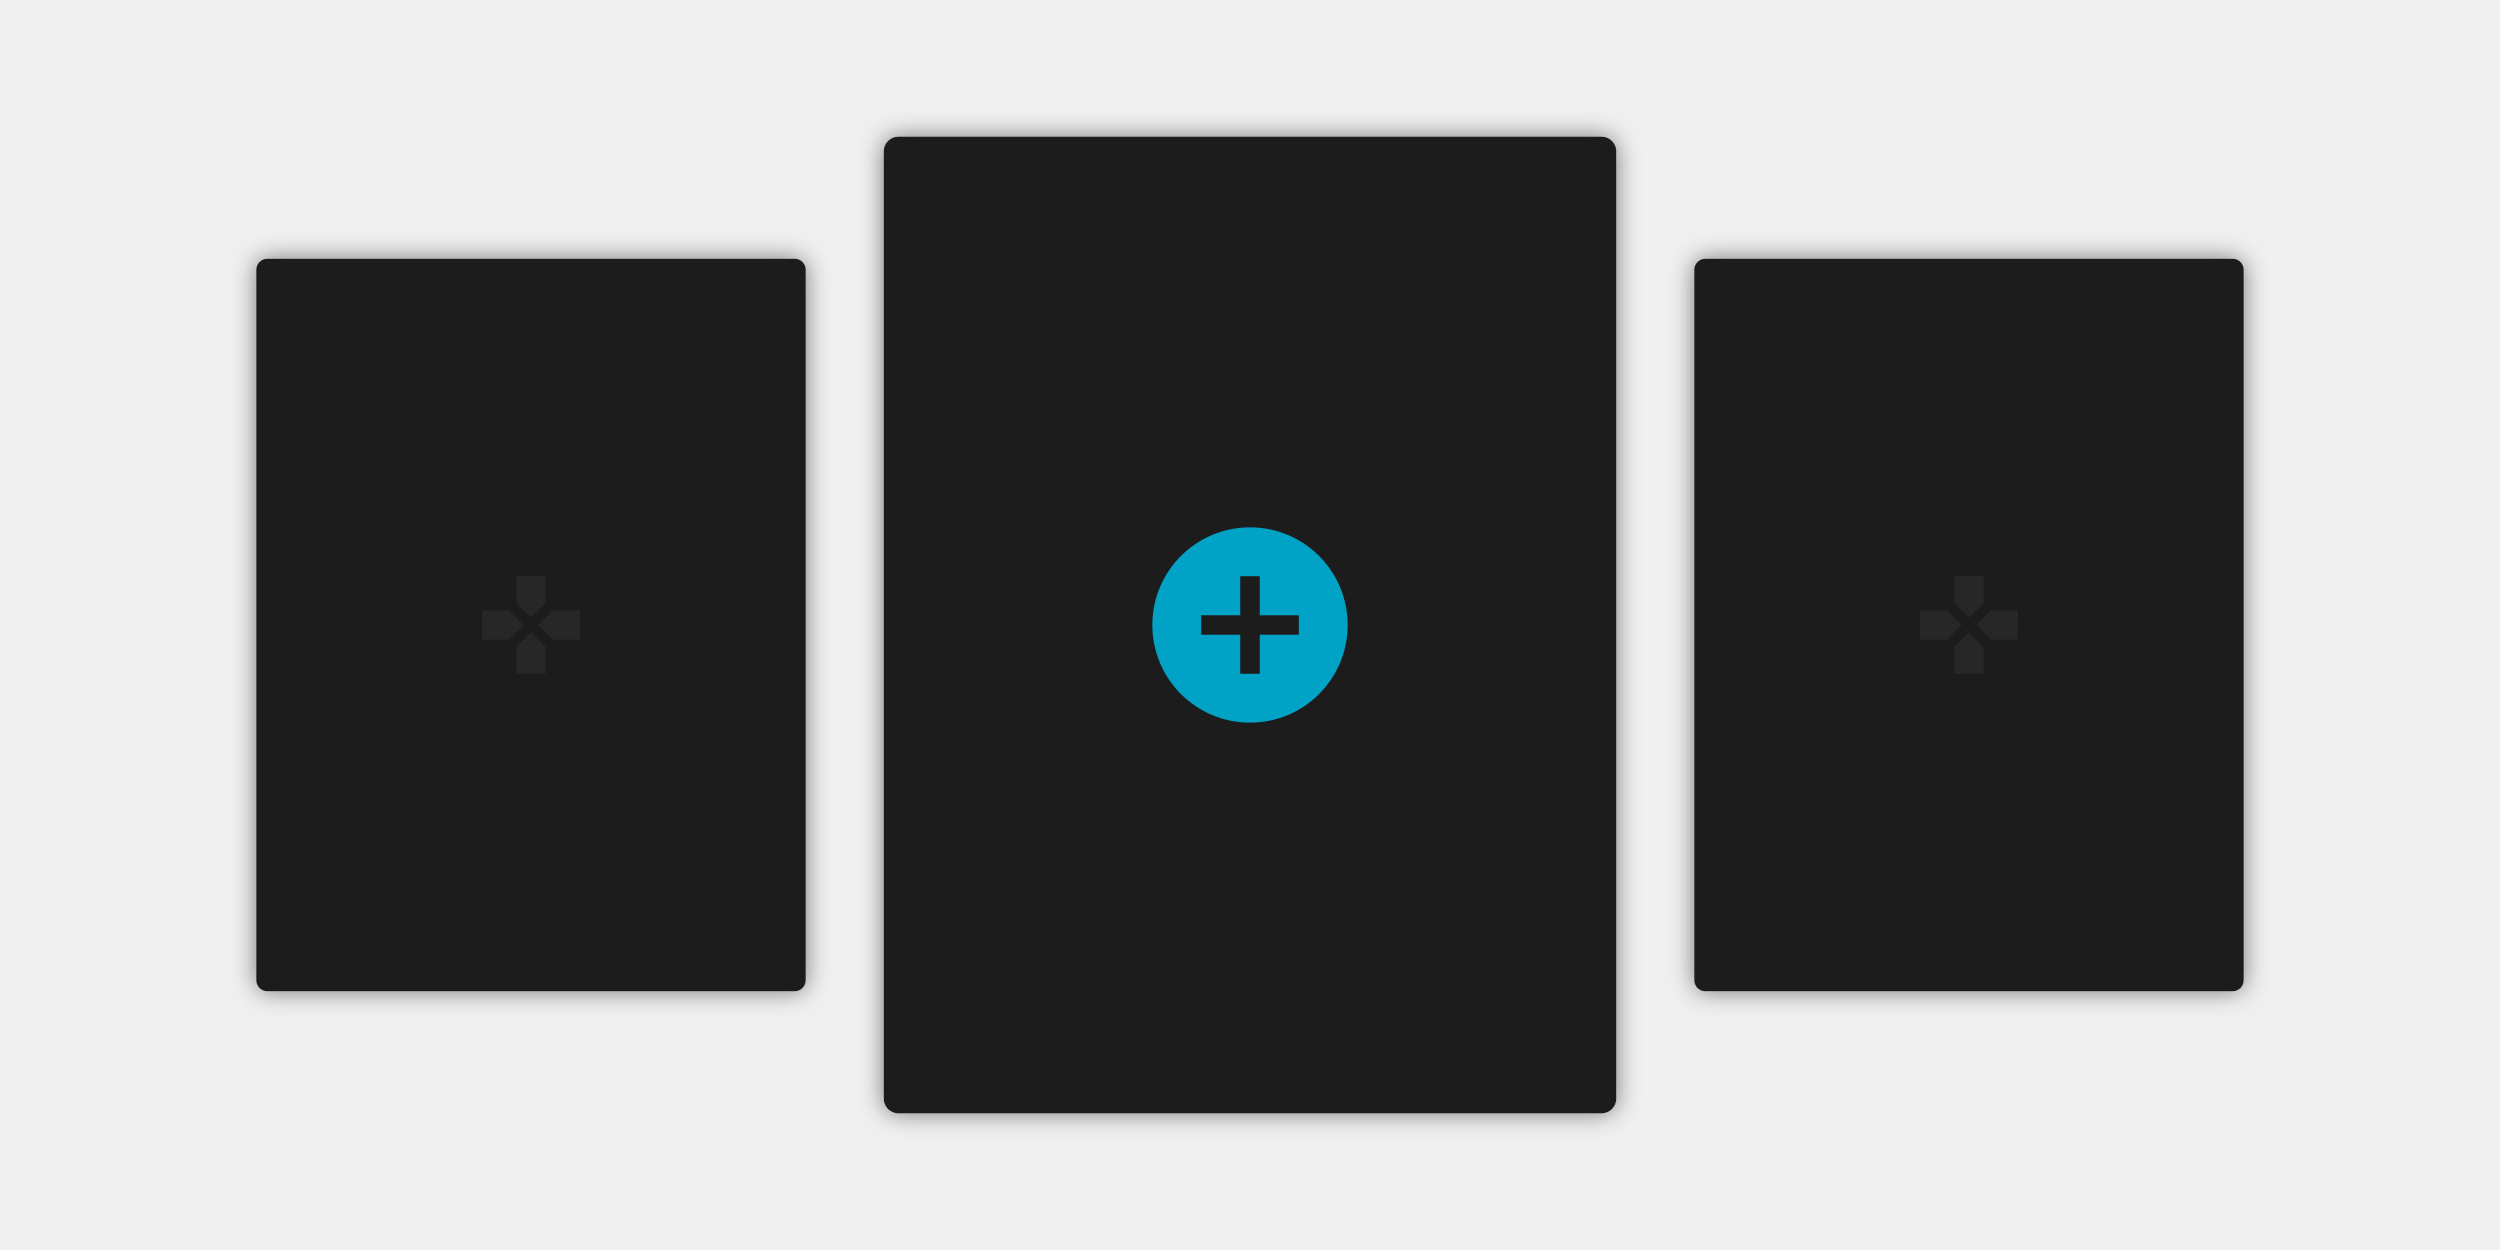
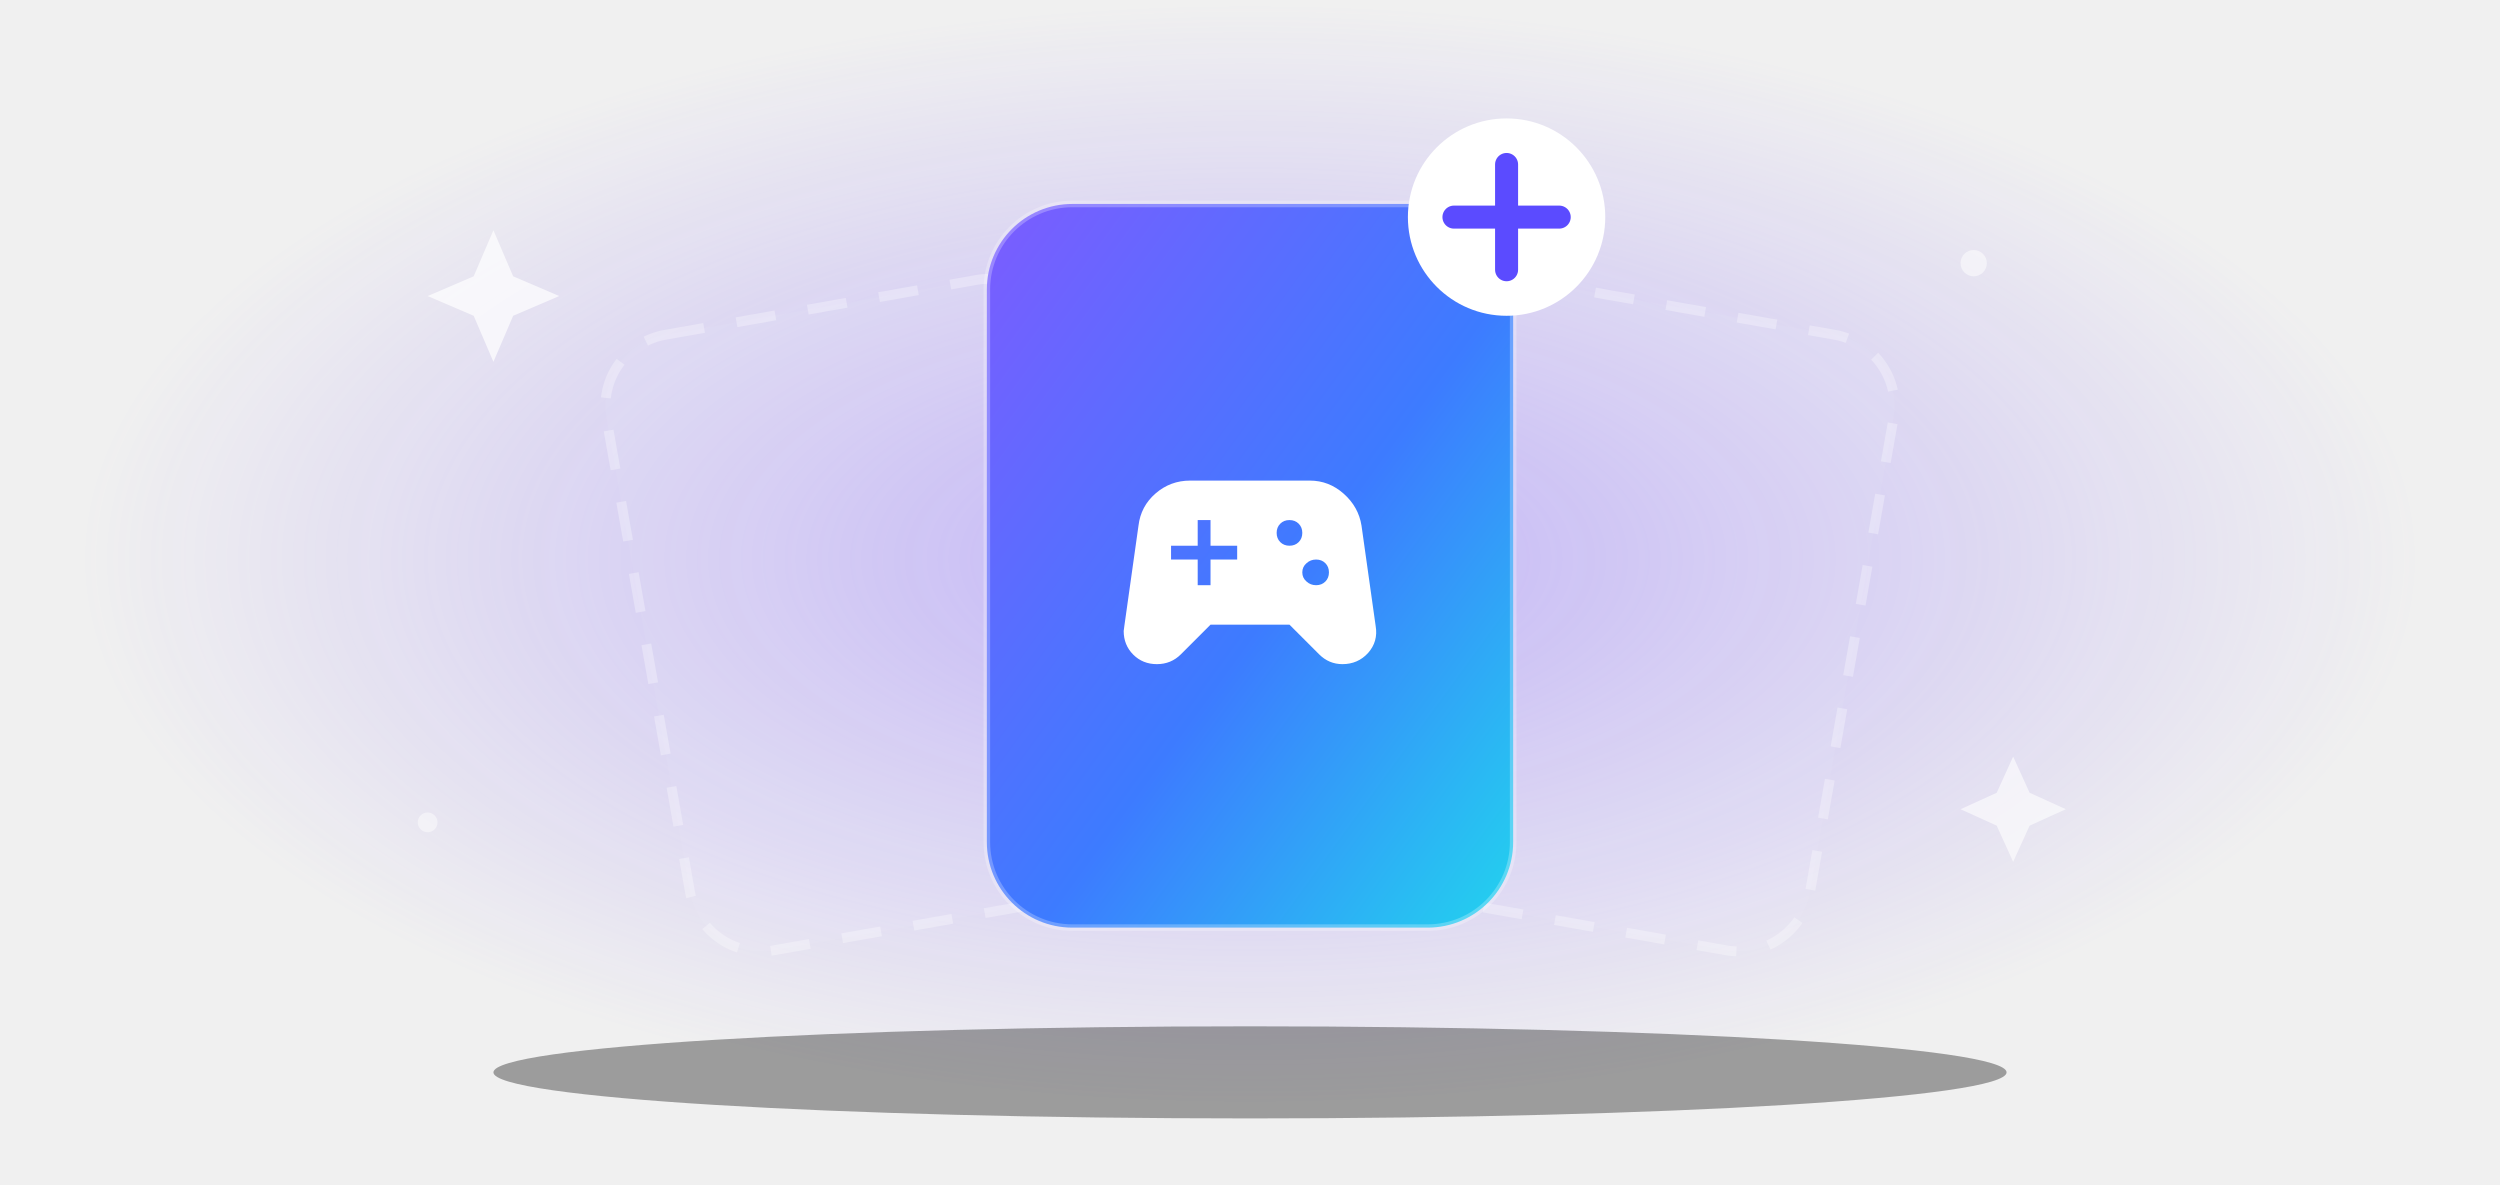
- <svg xmlns="http://www.w3.org/2000/svg" style="isolation:isolate" viewBox="0 0 512 256" width="512" height="256">
+ <svg xmlns="http://www.w3.org/2000/svg" viewBox="0 0 760 360" width="760" height="360">
  <defs>
-     <clipPath id="_clipPath_yIRtlut3od2o3W0V0tyVSEn4O7rQwUEb">
-       <rect width="512" height="256" />
-     </clipPath>
+     <radialGradient id="g">
+       <stop offset="0" stop-color="#7C5CFF" stop-opacity=".42" />
+       <stop offset="1" stop-color="#7C5CFF" stop-opacity="0" />
+     </radialGradient>
+     <linearGradient id="c" x1="0" y1="0" x2="1" y2="1">
+       <stop offset="0" stop-color="#7C5CFF" />
+       <stop offset=".55" stop-color="#3D7BFF" />
+       <stop offset="1" stop-color="#22D3EE" />
+     </linearGradient>
  </defs>
-   <g clip-path="url(#_clipPath_yIRtlut3od2o3W0V0tyVSEn4O7rQwUEb)">
-     <g id="Group">
-       <defs>
-         <filter id="WcPFsRr92txvAquqtQLJDA42eOuH20Tm" x="-200%" y="-200%" width="400%" height="400%">
-           <feOffset in="SourceAlpha" result="offOut" dx="0" dy="0" />
-           <feGaussianBlur in="offOut" result="blurOut" stdDeviation="2.5" />
-           <feComponentTransfer in="blurOut" result="opacOut">
-             <feFuncA type="table" tableValues="0 0.5" />
-           </feComponentTransfer>
-           <feBlend in="SourceGraphic" in2="opacOut" mode="normal" />
-         </filter>
-       </defs>
-       <g filter="url(#WcPFsRr92txvAquqtQLJDA42eOuH20Tm)">
-         <path d="M 184 28 L 328 28 C 329.656 28 331 29.344 331 31 L 331 225 C 331 226.656 329.656 228 328 228 L 184 228 C 182.344 228 181 226.656 181 225 L 181 31 C 181 29.344 182.344 28 184 28 Z" style="stroke:none;fill:#1D1D1D;stroke-miterlimit:10;" />
-       </g>
-       <g id="ic_add_circle_48px">
-         <path d=" M 232 104 L 280 104 L 280 152 L 232 152 L 232 104 Z " fill="none" />
-         <path d=" M 256 108 C 244.95 108 236 116.95 236 128 C 236 139.05 244.95 148 256 148 C 267.05 148 276 139.05 276 128 C 276 116.95 267.05 108 256 108 Z  M 266 130 L 258 130 L 258 138 L 254 138 L 254 130 L 246 130 L 246 126 L 254 126 L 254 118 L 258 118 L 258 126 L 266 126 L 266 130 Z " fill="rgb(0,163,198)" />
-       </g>
-     </g>
-     <g id="Group">
-       <defs>
-         <filter id="6XR36XqPb13ScFas2P9OjS9OpNZIfllA" x="-200%" y="-200%" width="400%" height="400%">
-           <feOffset in="SourceAlpha" result="offOut" dx="0" dy="0" />
-           <feGaussianBlur in="offOut" result="blurOut" stdDeviation="2.5" />
-           <feComponentTransfer in="blurOut" result="opacOut">
-             <feFuncA type="table" tableValues="0 0.5" />
-           </feComponentTransfer>
-           <feBlend in="SourceGraphic" in2="opacOut" mode="normal" />
-         </filter>
-       </defs>
-       <g filter="url(#6XR36XqPb13ScFas2P9OjS9OpNZIfllA)">
-         <path d="M 54.75 53 L 162.75 53 C 163.992 53 165 54.008 165 55.25 L 165 200.75 C 165 201.992 163.992 203 162.75 203 L 54.75 203 C 53.508 203 52.5 201.992 52.5 200.75 L 52.5 55.25 C 52.5 54.008 53.508 53 54.75 53 Z" style="stroke:none;fill:#1D1D1D;stroke-miterlimit:10;" />
-       </g>
-       <g id="ic_gamepad_48px">
-         <path d=" M 96.75 116 L 120.75 116 L 120.75 140 L 96.75 140 L 96.75 116 Z " fill="none" />
-         <path d=" M 111.75 123.5 L 111.75 118 L 105.75 118 L 105.75 123.5 L 108.75 126.5 L 111.75 123.5 Z  M 104.25 125 L 98.75 125 L 98.75 131 L 104.25 131 L 107.25 128 L 104.25 125 Z  M 105.75 132.5 L 105.75 138 L 111.75 138 L 111.75 132.5 L 108.75 129.5 L 105.75 132.5 Z  M 113.25 125 L 110.25 128 L 113.25 131 L 118.75 131 L 118.75 125 L 113.25 125 Z " fill="rgb(39,39,39)" />
-       </g>
-     </g>
-     <g id="Group">
-       <defs>
-         <filter id="UdSh6fub9y3Hcxceeait0RXX4mwjJMX0" x="-200%" y="-200%" width="400%" height="400%">
-           <feOffset in="SourceAlpha" result="offOut" dx="0" dy="0" />
-           <feGaussianBlur in="offOut" result="blurOut" stdDeviation="2.5" />
-           <feComponentTransfer in="blurOut" result="opacOut">
-             <feFuncA type="table" tableValues="0 0.5" />
-           </feComponentTransfer>
-           <feBlend in="SourceGraphic" in2="opacOut" mode="normal" />
-         </filter>
-       </defs>
-       <g filter="url(#UdSh6fub9y3Hcxceeait0RXX4mwjJMX0)">
-         <path d="M 349.25 53 L 457.25 53 C 458.492 53 459.5 54.008 459.5 55.25 L 459.5 200.75 C 459.5 201.992 458.492 203 457.25 203 L 349.25 203 C 348.008 203 347 201.992 347 200.75 L 347 55.25 C 347 54.008 348.008 53 349.25 53 Z" style="stroke:none;fill:#1D1D1D;stroke-miterlimit:10;" />
-       </g>
-       <g id="ic_gamepad_48px">
-         <path d=" M 391.25 116 L 415.25 116 L 415.25 140 L 391.25 140 L 391.25 116 Z " fill="none" />
-         <path d=" M 406.25 123.5 L 406.25 118 L 400.25 118 L 400.25 123.5 L 403.25 126.5 L 406.25 123.5 Z  M 398.75 125 L 393.25 125 L 393.25 131 L 398.75 131 L 401.75 128 L 398.75 125 Z  M 400.25 132.5 L 400.25 138 L 406.25 138 L 406.25 132.5 L 403.25 129.5 L 400.25 132.5 Z  M 407.75 125 L 404.75 128 L 407.75 131 L 413.25 131 L 413.25 125 L 407.75 125 Z " fill="rgb(39,39,39)" />
-       </g>
-     </g>
+   <ellipse cx="380" cy="170" rx="360" ry="170" fill="url(#g)" />
+   <ellipse cx="380" cy="326" rx="230" ry="14" fill="#000" opacity=".35" />
+   <g fill="#fff" fill-opacity=".04" stroke="#fff" stroke-opacity=".3" stroke-width="3" stroke-dasharray="12 10">
+     <rect x="196" y="92" width="140" height="190" rx="22" transform="rotate(-10 266 187)" />
+     <rect x="424" y="92" width="140" height="190" rx="22" transform="rotate(10 494 187)" />
+   </g>
+   <rect x="300" y="62" width="160" height="220" rx="26" fill="url(#c)" />
+   <rect x="300" y="62" width="160" height="220" rx="26" fill="none" stroke="#fff" stroke-opacity=".25" stroke-width="2" />
+   <path transform="translate(332 222) scale(.1)" fill="#fff" d="M652 -452Q664 -441 681 -441Q698 -441 709 -452Q720 -463 720 -480Q720 -497 709 -508Q698 -519 681 -519Q664 -519 652 -508Q639 -497 639 -480Q639 -463 652 -452ZM572 -572Q583 -561 600 -561Q617 -561 628 -572Q639 -583 639 -600Q639 -617 628 -628Q617 -639 600 -639Q583 -639 572 -628Q561 -617 561 -600Q561 -583 572 -572ZM441 -519V-561H360V-639H321V-561H240V-519H321V-441H360V-519ZM862 -317Q870 -270 839 -235Q808 -201 761 -201Q720 -201 690 -231L600 -321H360L270 -231Q240 -201 197 -201Q154 -201 125 -230Q96 -259 96 -302Q96 -304 97 -309Q98 -315 98 -317L141 -622Q148 -681 193 -720Q238 -759 298 -759H662Q720 -759 765 -719Q810 -679 819 -622Z" />
+   <circle cx="458" cy="66" r="30" fill="#fff" />
+   <path d="M458 50v32M442 66h32" stroke="#5B4BFF" stroke-width="7" stroke-linecap="round" />
+   <g fill="#fff">
+     <path d="M150 70l6 14 14 6-14 6-6 14-6-14-14-6 14-6z" opacity=".7" />
+     <path d="M612 230l5 11 11 5-11 5-5 11-5-11-11-5 11-5z" opacity=".6" />
+     <circle cx="600" cy="80" r="4" opacity=".5" />
+     <circle cx="130" cy="250" r="3" opacity=".45" />
  </g>
</svg>
